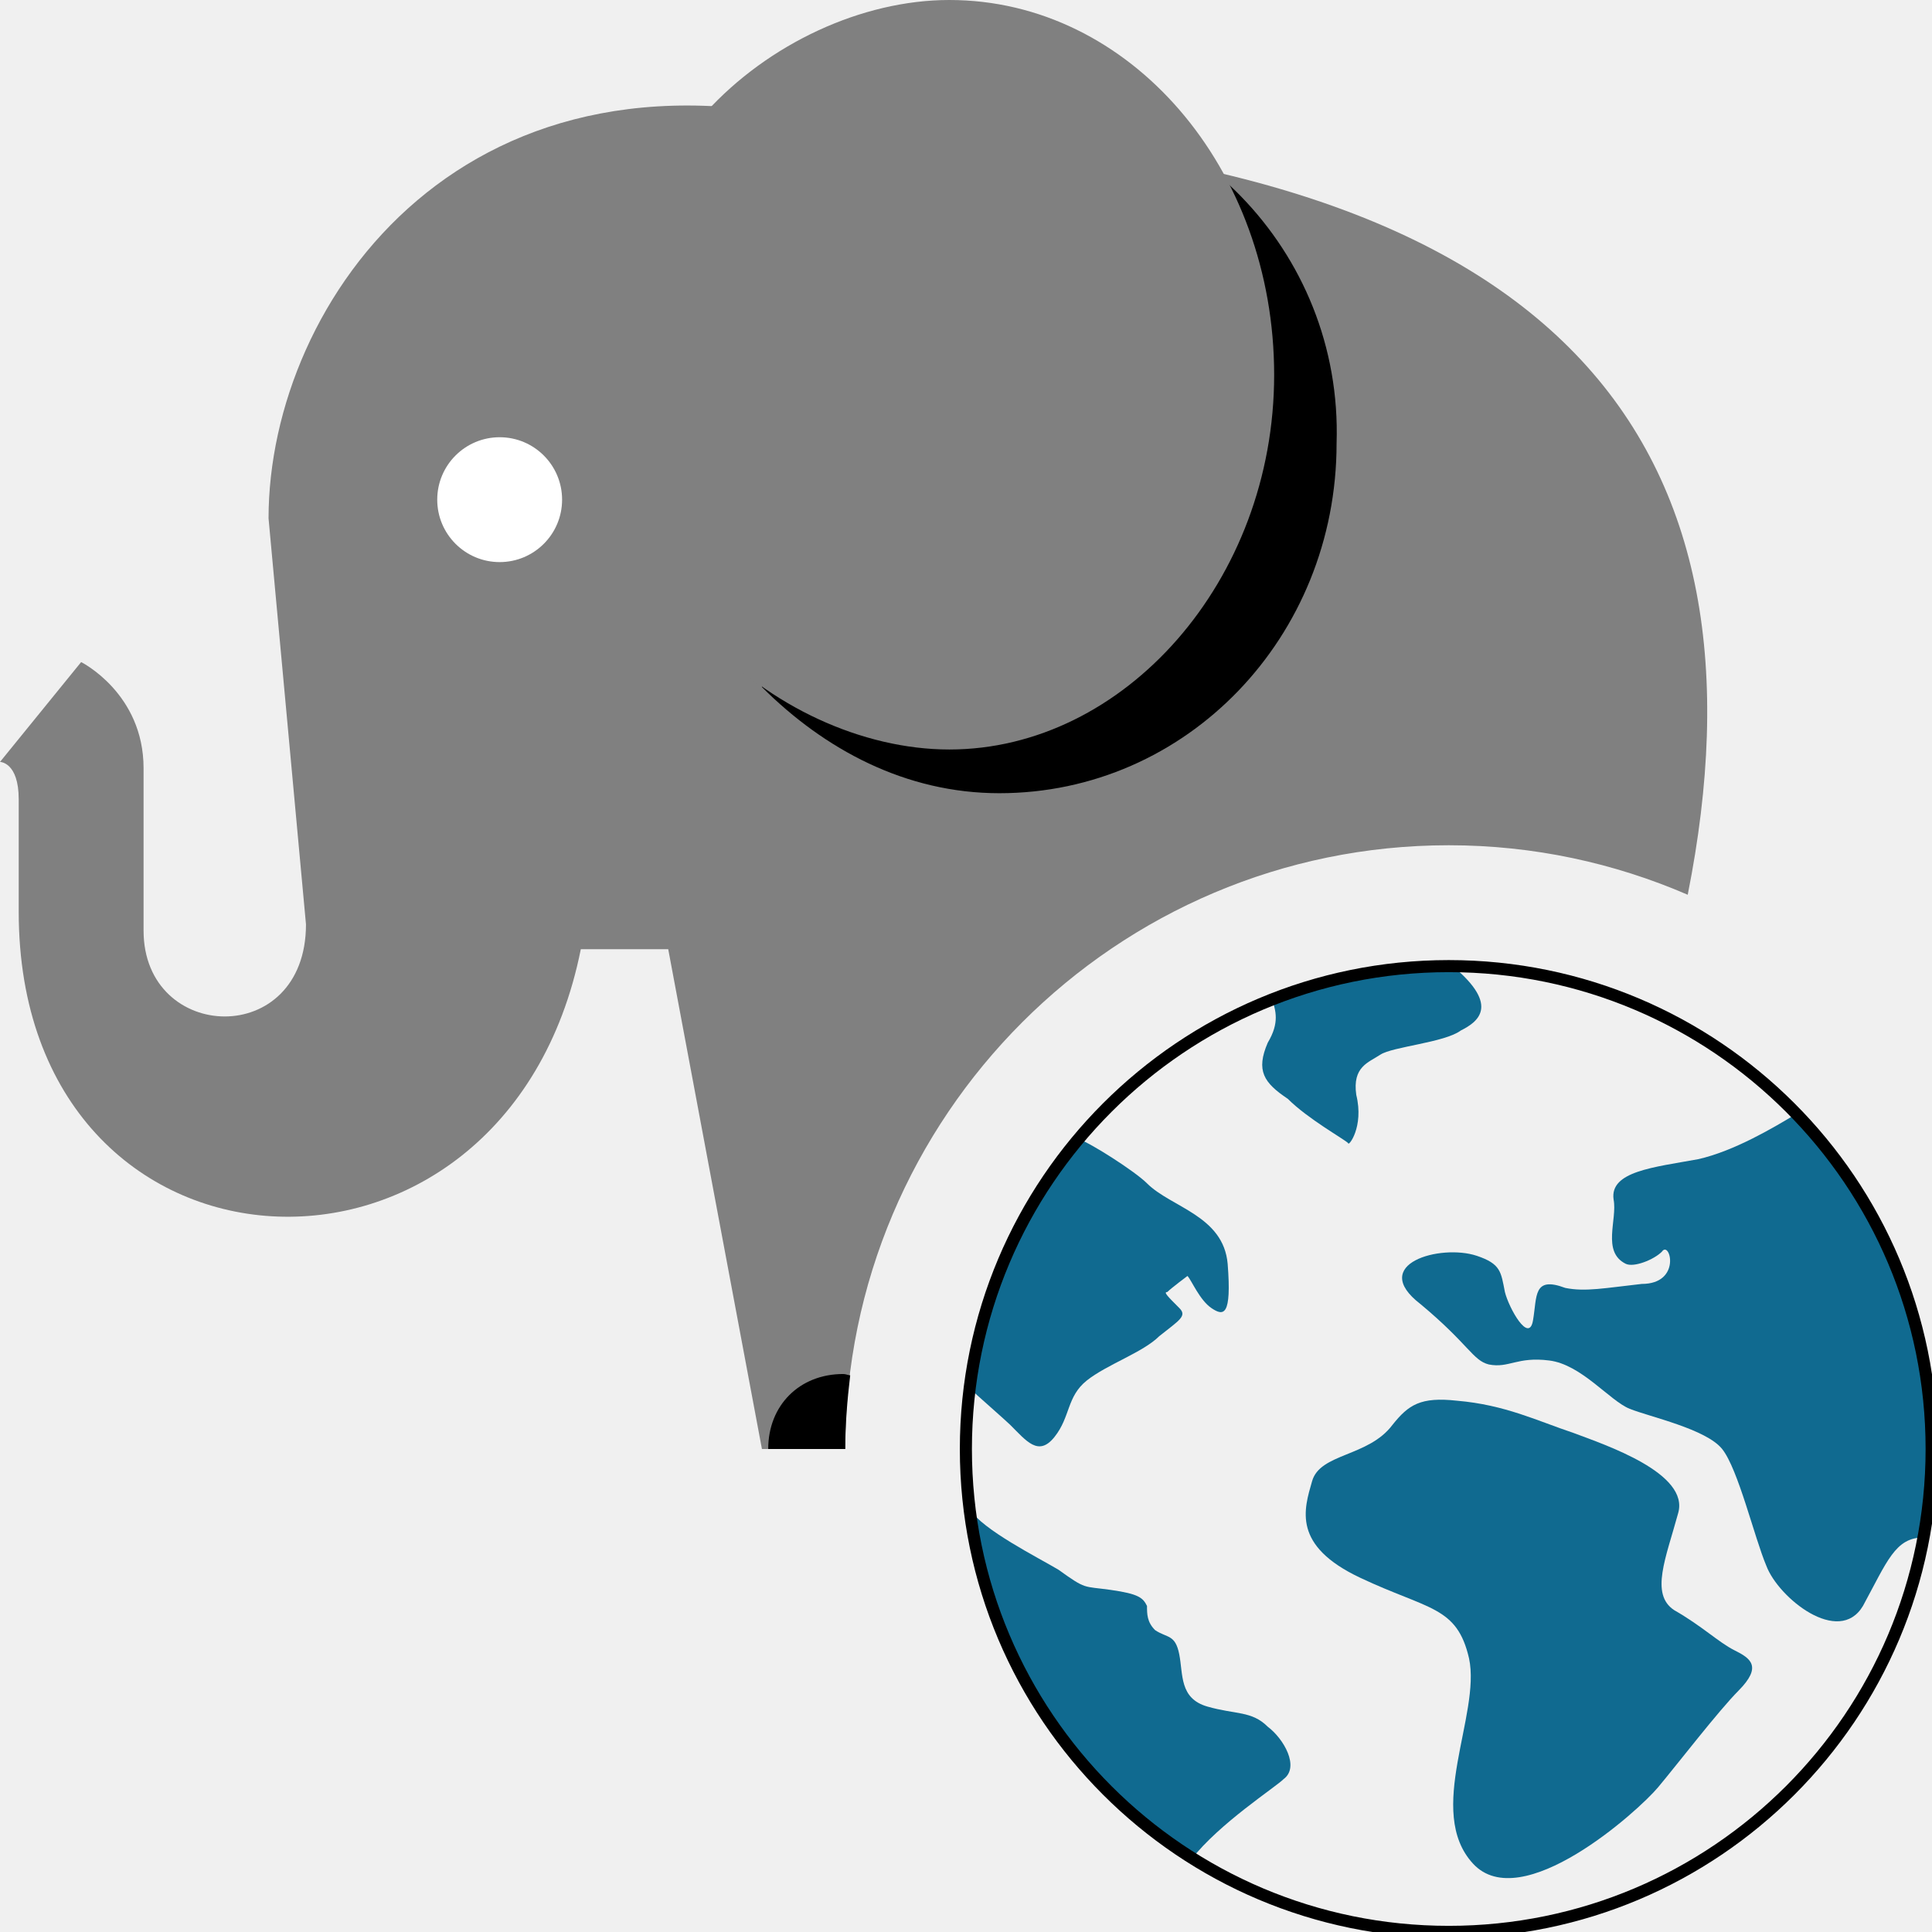
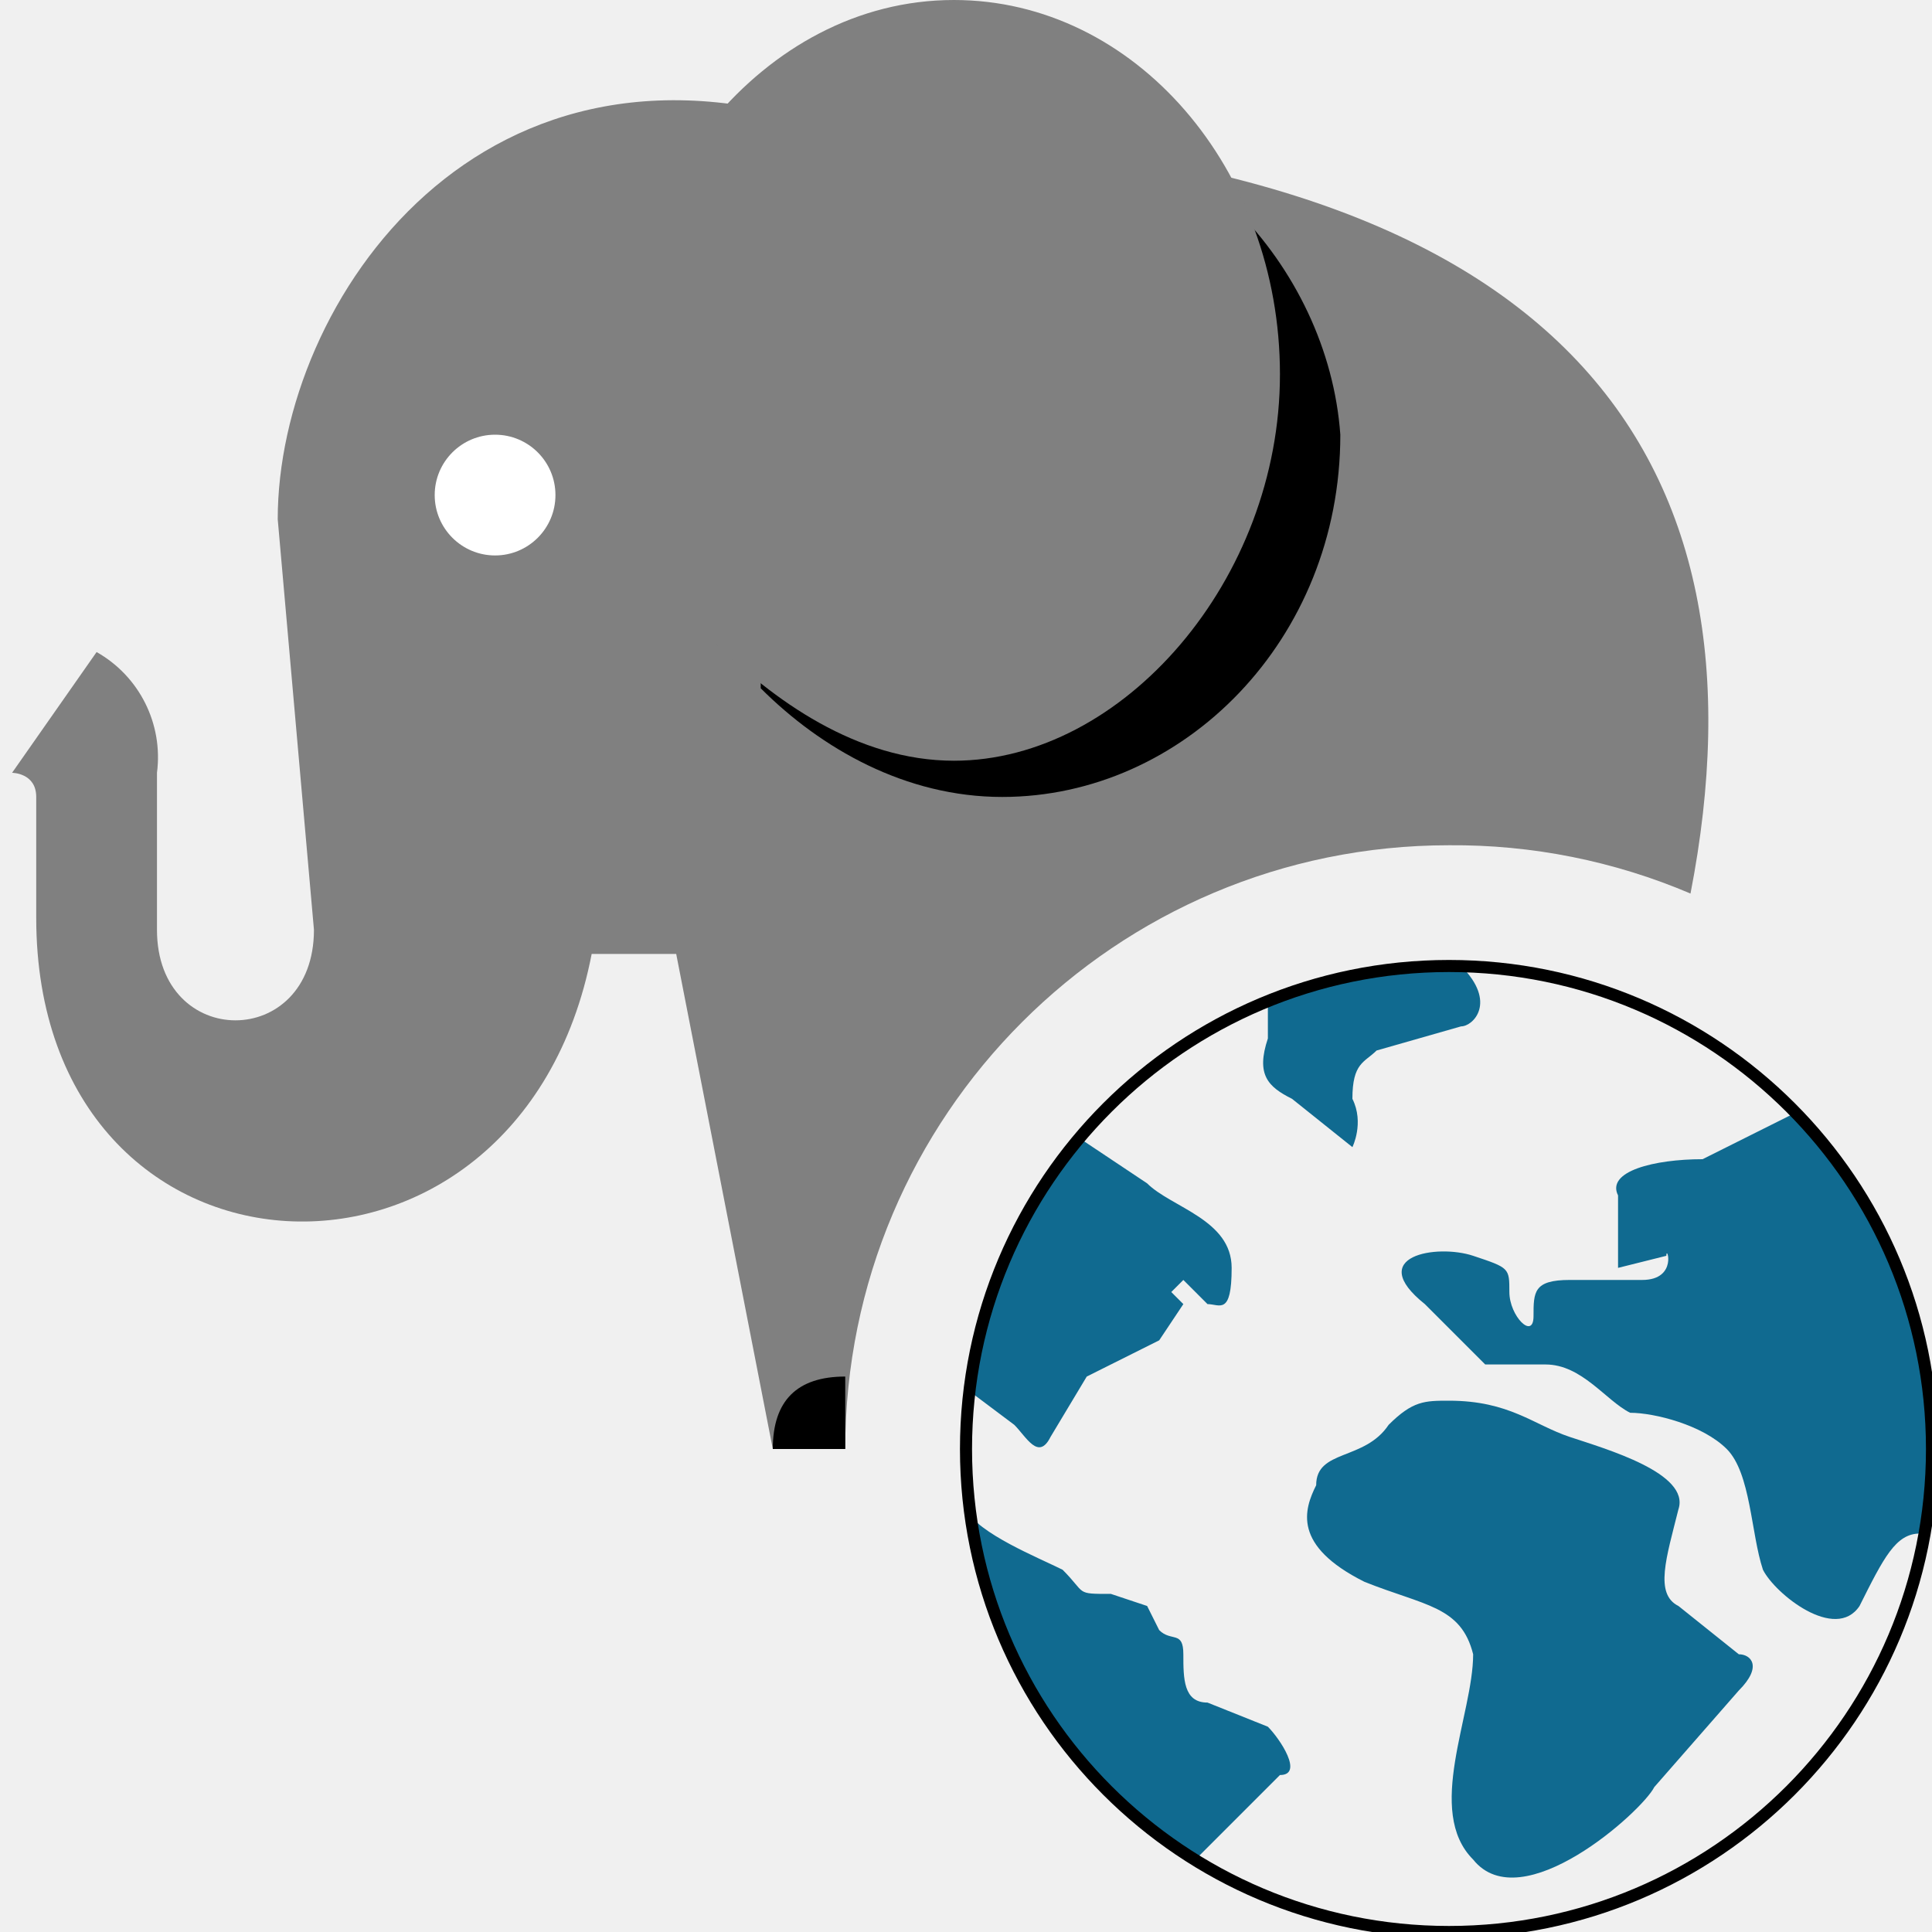
- <svg xmlns="http://www.w3.org/2000/svg" enable-background="new 0 0 16 16" version="1.1" viewBox="0 0 16 16">
-   <g>
-     <g fill="#106a90">
-       <path class="st1" d="m10.499 14.3c-.133-.133-.267-.1-.5-.167s-.2-.267-.233-.433c-.033-.167-.1-.133-.2-.2-.067-.067-.067-.133-.067-.2-.033-.067-.067-.1-.3-.133s-.2 0-.433-.167c-.167-.1-.633-.333-.733-.5.1 1.133.866 2.3 1.832 2.9.233-.3.7-.6.766-.667.134-.1.001-.333-.132-.433" />
-       <path class="st1" d="m14.364 13.667c-.133-.067-.267-.2-.5-.333-.2-.133-.067-.433.033-.8.1-.333-.6-.567-.866-.667-.3-.1-.566-.233-.966-.267-.3-.033-.4.033-.533.2-.2.267-.6.233-.666.467-.067.233-.167.533.4.8.566.267.8.233.9.667.1.467-.366 1.267.033 1.7.4.433 1.366-.433 1.533-.633s.5-.633.666-.8c.199-.201.099-.268-.034-.334" />
-       <path class="st1" d="m14.863 9.233c-.167.1-.5.3-.8.367-.366.067-.733.1-.7.333.033.167-.1.433.1.533.067.033.233-.033.3-.1.067-.1.167.267-.167.267-.3.033-.466.067-.633.033-.267-.1-.233.067-.267.267-.033.2-.2-.1-.233-.233-.033-.167-.033-.233-.233-.3-.3-.1-.9.067-.466.4.4.333.433.467.566.5.167.033.233-.067.5-.033.267.033.5.333.666.4.167.067.633.167.766.333s.267.733.366.967c.1.267.6.667.8.333.2-.367.267-.567.5-.567.335-1.566-.598-3.166-1.065-3.5" />
-       <path class="st1" d="m8.733 11.9c.133-.167.1-.333.267-.467.167-.133.466-.233.6-.367.167-.133.233-.167.167-.233-.1-.1-.133-.133-.1-.133.033-.033.167-.133.167-.133.033.033.1.2.2.267s.167.067.133-.367c-.035-.4-.468-.467-.668-.667-.1-.1-.466-.333-.566-.367-.5.567-.8 1.267-.9 2.067.033.033.3.267.333.3.134.133.234.267.367.1" />
-       <path class="st1" d="m10.665 9.1c.167.167.466.333.5.367 0 .033.133-.133.067-.4-.033-.233.1-.267.2-.333s.533-.1.666-.2c.133-.067.333-.2-.067-.533-.5 0-1.033.1-1.499.267.033.1.067.2-.033.367-.1.232-.033.332.166.465" />
-     </g>
-     <path class="st2" d="m11.998 7c.703 0 1.371.147 1.979.41.728-3.654-.909-6.178-6.891-6.324-3.207-.931-4.862 1.397-4.862 3.207l.31 3.362c0 1.034-1.345.983-1.345.052v-1.345c0-.621-.517-.879-.517-.879l-.672.827s.155 0 .155.31v.931c0 3.207 4.034 3.414 4.655.31h.724l.776 4.139h.69c0-2.757 2.242-5 4.998-5z" fill="#808080" />
-     <path class="st3" d="m8.276.776c-.776 0-1.448.31-1.966.879v4.035c.518.517 1.19.879 1.966.879 1.552 0 2.793-1.293 2.793-2.897.052-1.603-1.241-2.896-2.793-2.896z" />
+ <svg xmlns="http://www.w3.org/2000/svg" viewBox="0 0 16 16">
+   <g fill="#106a90">
+     <path d="m10.5 14.3-.5-.2c-.2 0-.2-.2-.2-.4s-.1-.1-.2-.2l-.1-.2-.3-.1c-.3 0-.2 0-.4-.2-.2-.1-.7-.3-.8-.5a4 4 0 0 0 1.9 2.9l.7-.7c.2 0 0-.3-.1-.4m3.9-.6-.5-.4c-.2-.1-.1-.4 0-.8.1-.3-.6-.5-.9-.6-.3-.1-.5-.3-1-.3-.2 0-.3 0-.5.2-.2.3-.6.2-.6.5-.1.2-.2.5.4.8.5.2.8.2.9.6 0 .5-.4 1.3 0 1.7.4.5 1.4-.4 1.5-.6l.7-.8c.2-.2.1-.3 0-.3" class="st1" />
+     <path d="m14.9 9.2-.8.4c-.4 0-.8.1-.7.3v.6l.4-.1c0-.1.1.2-.2.2H13c-.3 0-.3.1-.3.3 0 .2-.2 0-.2-.2s0-.2-.3-.3c-.3-.1-.9 0-.4.4l.5.5h.5c.3 0 .5.3.7.4.2 0 .6.1.8.3s.2.7.3 1c.1.2.6.6.8.3.2-.4.3-.6.5-.6a4 4 0 0 0-1-3.5m-6.2 2.7.3-.5.6-.3.2-.3-.1-.1.1-.1.2.2c.1 0 .2.1.2-.3s-.5-.5-.7-.7l-.6-.4a4 4 0 0 0-.9 2.1l.4.3c.1.1.2.3.3.1m2-2.8.5.4s.1-.2 0-.4c0-.3.1-.3.2-.4l.7-.2c.1 0 .3-.2 0-.5-.6 0-1.1.1-1.6.3v.3c-.1.3 0 .4.2.5" class="st1" />
  </g>
-   <circle class="st4" cx="4.138" cy="4.138" r=".517" fill="#fff" />
-   <path class="st2" d="m7.862 0c-.724 0-1.5.362-2.017.931v4.345c.517.569 1.293.931 2.017.931 1.448 0 2.69-1.397 2.69-3.103s-1.19-3.104-2.69-3.104z" fill="#808080" />
-   <path class="st3" d="m7 12c0-.207.017-.41.041-.61-.02-.002-.037-.011-.058-.011-.362 0-.621.259-.621.621h.638z" />
-   <circle class="st0" cx="11.998" cy="12" r="3.999" fill="none" fill-opacity="0" stroke="#000" stroke-width=".1" />
+   <path fill="gray" d="M12 7a5 5 0 0 1 2 .4c.7-3.6-1-6.2-7-6.3C4 0 2.3 2.5 2.3 4.3l.3 3.4c0 1-1.3 1-1.3 0V6.4a1 1 0 0 0-.5-1l-.7 1s.2 0 .2.2v1c0 3.2 4 3.4 4.6.3h.7l.8 4.1H7a5 5 0 0 1 5-5z" class="st2" />
+   <path d="M8.3.8c-.8 0-1.5.3-2 .9v4c.5.5 1.2.9 2 .9 1.5 0 2.8-1.3 2.8-3C11 2.2 9.8.9 8.3.9z" class="st3" />
+   <circle cx="4.1" cy="4.1" r=".5" fill="#fff" class="st4" />
+   <path fill="gray" d="M7.9 0c-.8 0-1.5.4-2 1v4.3c.5.5 1.2 1 2 1 1.4 0 2.7-1.5 2.7-3.2S9.4 0 7.9 0z" class="st2" />
+   <path d="M7 12v-.6c-.4 0-.6.2-.6.6H7z" class="st3" />
+   <circle cx="12" cy="12" r="4" fill="none" stroke="#000" stroke-width=".1" class="st0" />
</svg>
